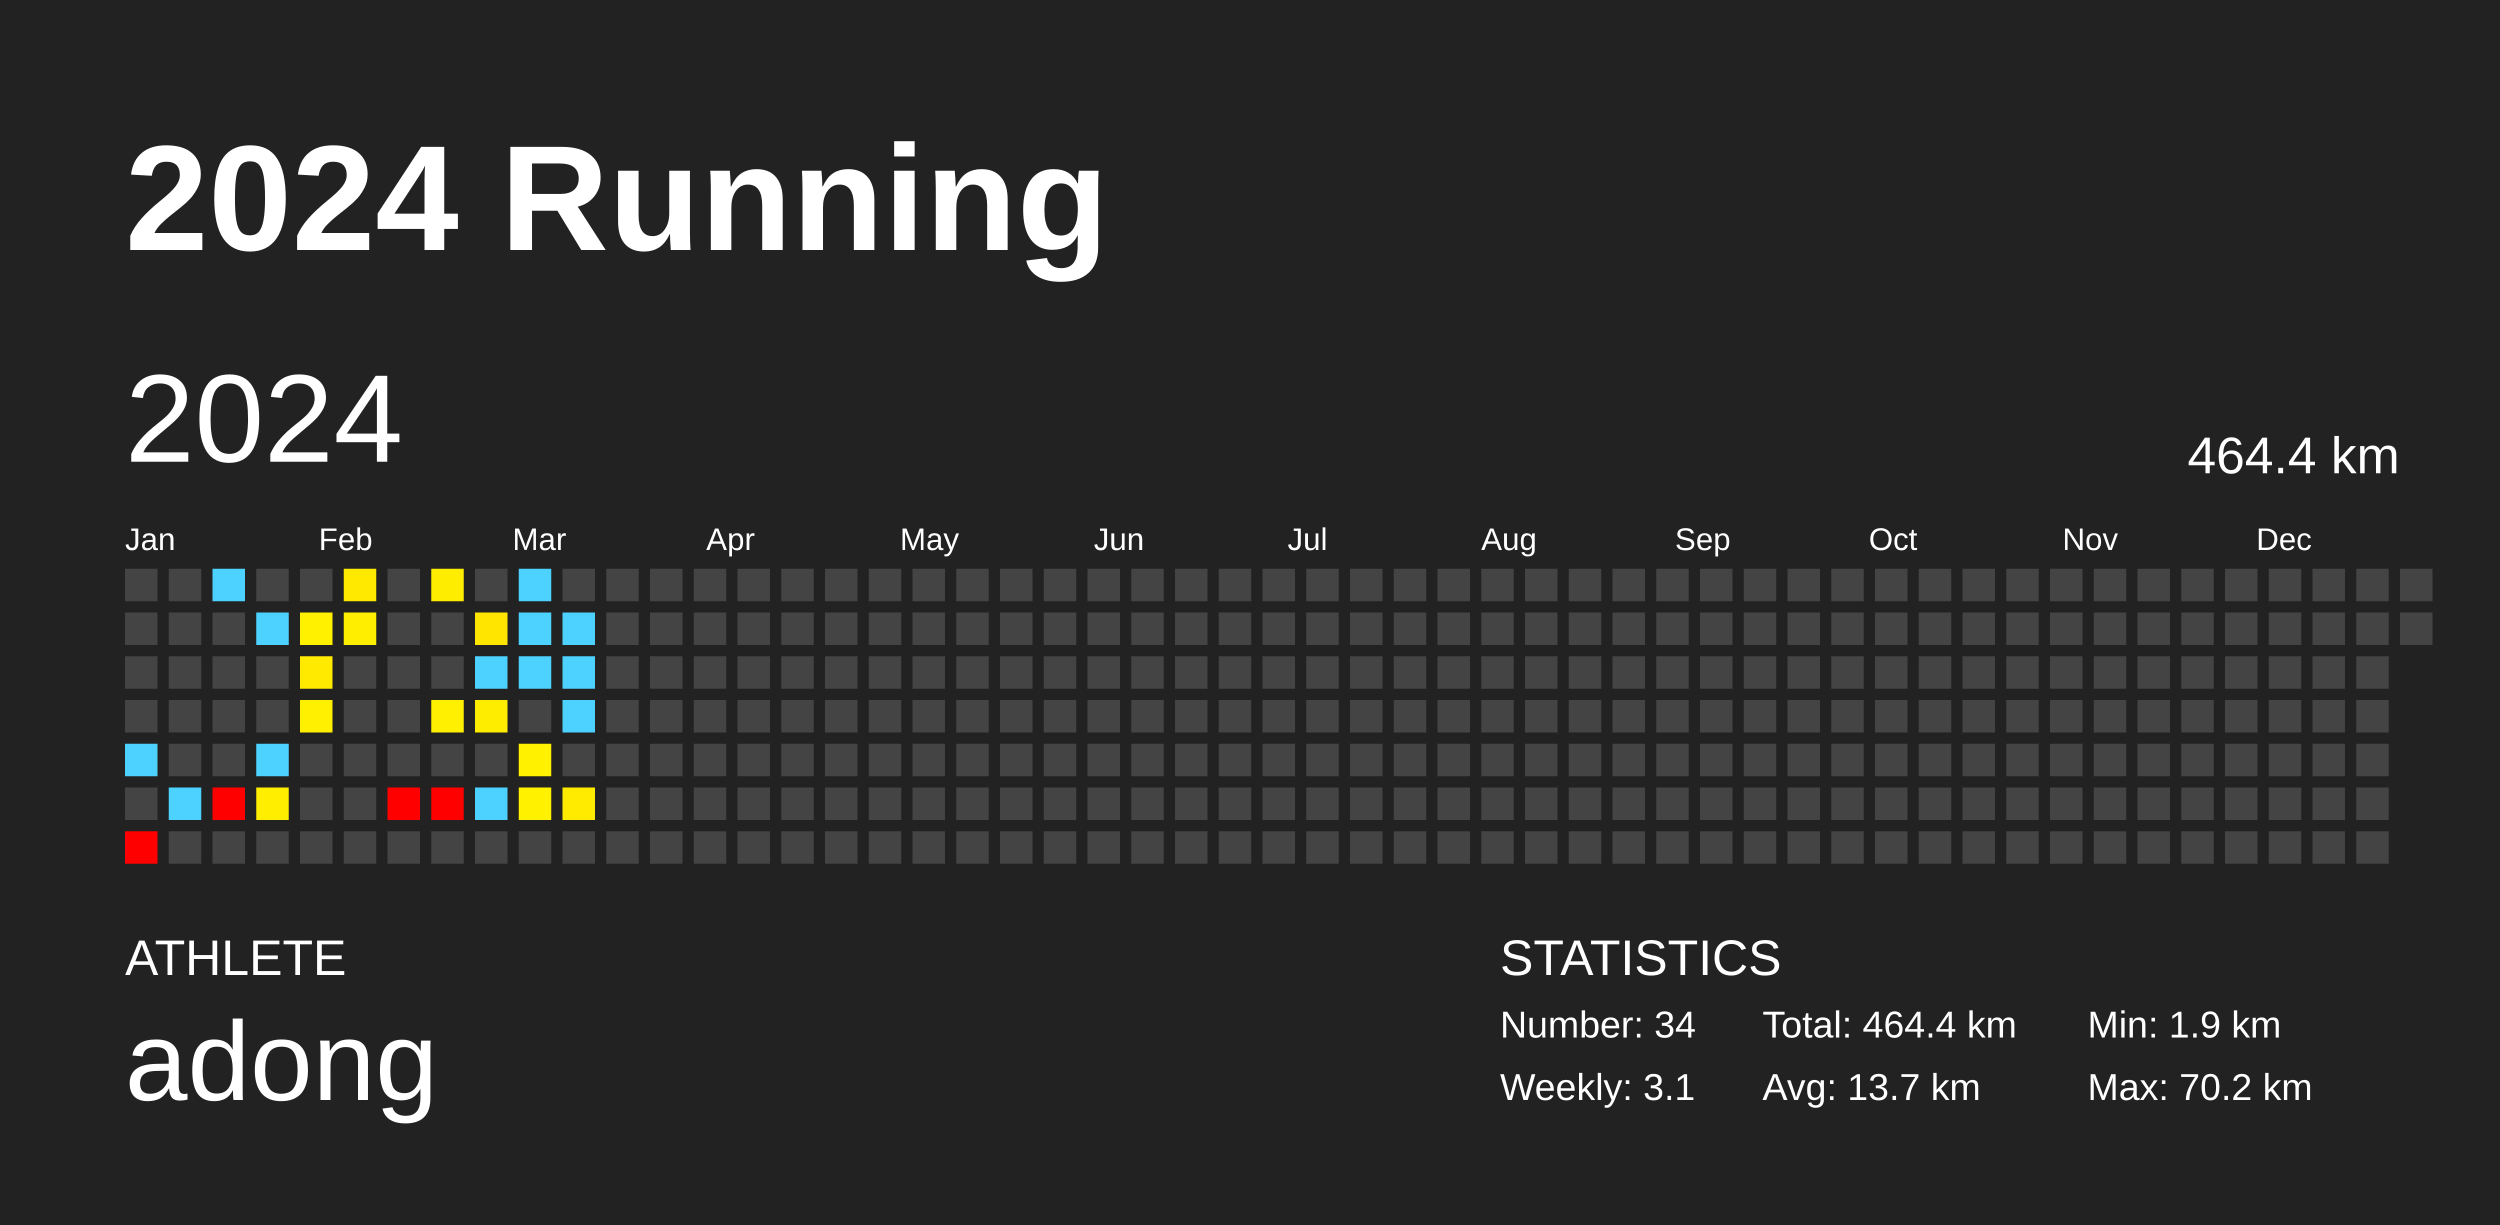
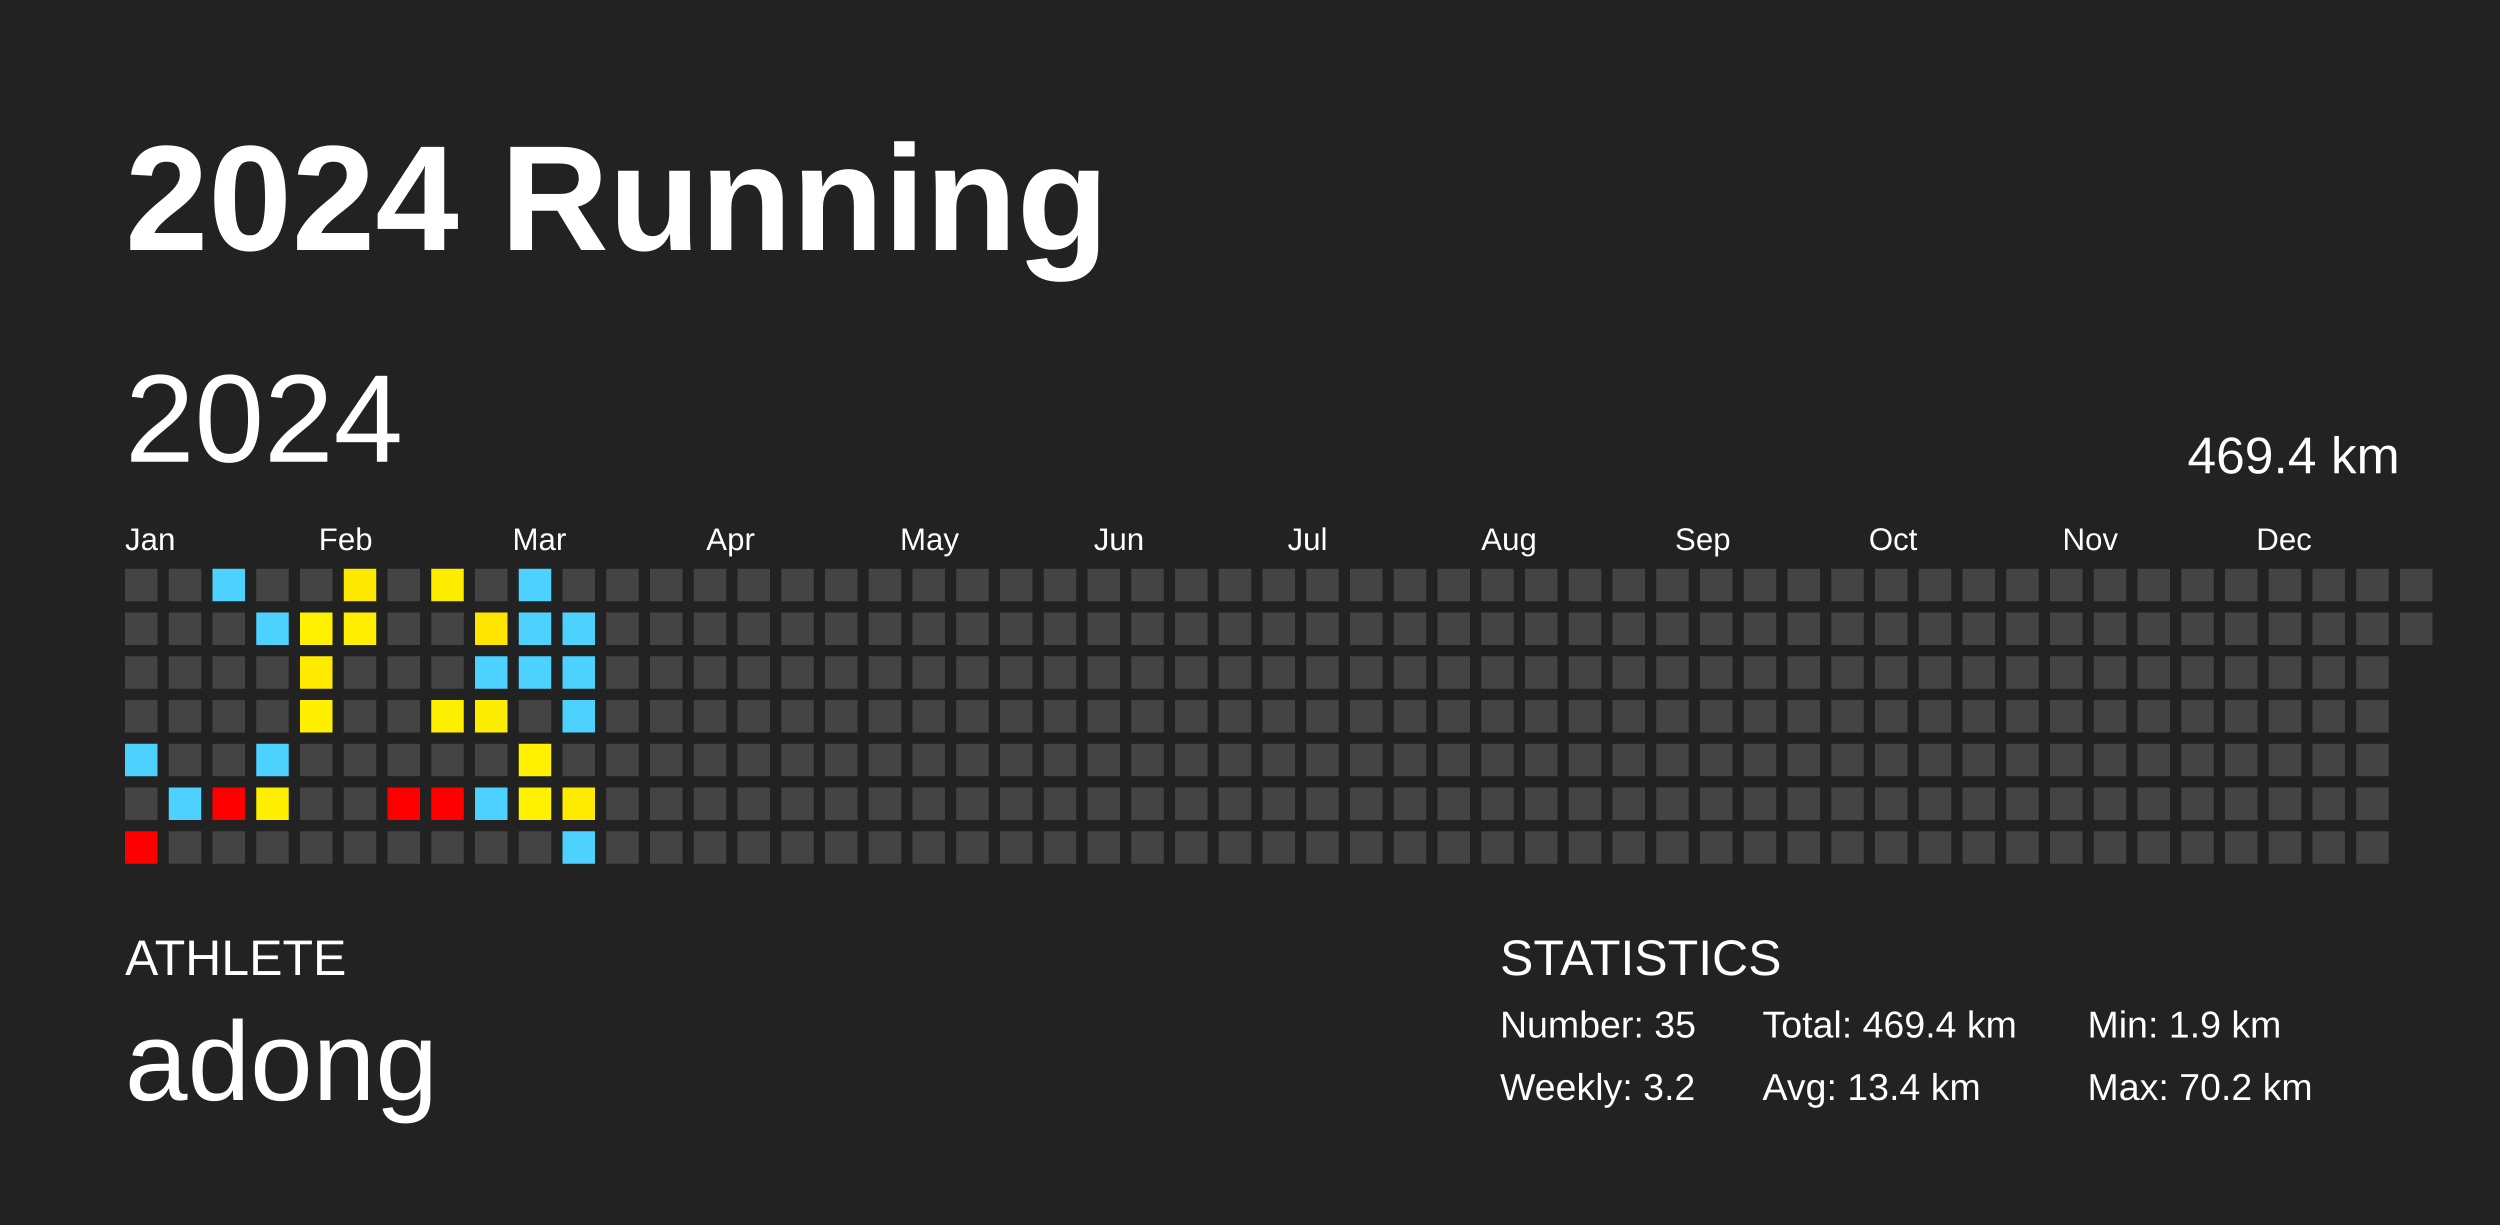
<svg xmlns="http://www.w3.org/2000/svg" baseProfile="full" height="98mm" version="1.1" viewBox="0,0,200,98" width="200mm">
  <defs />
  <rect fill="#222222" height="98" width="200" x="0" y="0" />
  <text fill="#FFFFFF" style="font-size:12px; font-family:Arial; font-weight:bold;" x="10" y="20">2024 Running</text>
  <text fill="#FFFFFF" style="font-size:4px; font-family:Arial" x="10" y="78">ATHLETE</text>
  <text fill="#FFFFFF" style="font-size:9px; font-family:Arial" x="10" y="88">adong</text>
  <text fill="#FFFFFF" style="font-size:4px; font-family:Arial" x="120" y="78">STATISTICS</text>
-   <text fill="#FFFFFF" style="font-size:3px; font-family:Arial" x="120" y="83">Number: 34</text>
-   <text fill="#FFFFFF" style="font-size:3px; font-family:Arial" x="120" y="88">Weekly: 3.1</text>
-   <text fill="#FFFFFF" style="font-size:3px; font-family:Arial" x="141" y="83">Total: 464.4 km</text>
-   <text fill="#FFFFFF" style="font-size:3px; font-family:Arial" x="141" y="88">Avg: 13.7 km</text>
+   <text fill="#FFFFFF" style="font-size:3px; font-family:Arial" x="120" y="83">Number: 35</text>
+   <text fill="#FFFFFF" style="font-size:3px; font-family:Arial" x="120" y="88">Weekly: 3.2</text>
+   <text fill="#FFFFFF" style="font-size:3px; font-family:Arial" x="141" y="83">Total: 469.4 km</text>
+   <text fill="#FFFFFF" style="font-size:3px; font-family:Arial" x="141" y="88">Avg: 13.4 km</text>
  <text fill="#FFFFFF" style="font-size:3px; font-family:Arial" x="167" y="83">Min: 1.9 km</text>
  <text fill="#FFFFFF" style="font-size:3px; font-family:Arial" x="167" y="88">Max: 70.2 km</text>
  <text dominant-baseline="hanging" fill="#FFFFFF" style="font-size:10.0px; font-family:Arial;" x="10" y="30">2024</text>
-   <text dominant-baseline="hanging" fill="#FFFFFF" style="font-size:4.125px; font-family:Arial;" x="175" y="35">464.4 km</text>
+   <text dominant-baseline="hanging" fill="#FFFFFF" style="font-size:4.125px; font-family:Arial;" x="175" y="35">469.4 km</text>
  <text fill="#FFFFFF" style="font-size:2.5px; font-family:Arial" x="10.0" y="44">Jan</text>
  <text fill="#FFFFFF" style="font-size:2.5px; font-family:Arial" x="25.5" y="44">Feb</text>
  <text fill="#FFFFFF" style="font-size:2.5px; font-family:Arial" x="41.0" y="44">Mar</text>
  <text fill="#FFFFFF" style="font-size:2.5px; font-family:Arial" x="56.5" y="44">Apr</text>
  <text fill="#FFFFFF" style="font-size:2.5px; font-family:Arial" x="72.0" y="44">May</text>
  <text fill="#FFFFFF" style="font-size:2.5px; font-family:Arial" x="87.5" y="44">Jun</text>
  <text fill="#FFFFFF" style="font-size:2.5px; font-family:Arial" x="103.0" y="44">Jul</text>
  <text fill="#FFFFFF" style="font-size:2.5px; font-family:Arial" x="118.5" y="44">Aug</text>
  <text fill="#FFFFFF" style="font-size:2.5px; font-family:Arial" x="134.0" y="44">Sep</text>
  <text fill="#FFFFFF" style="font-size:2.5px; font-family:Arial" x="149.5" y="44">Oct</text>
  <text fill="#FFFFFF" style="font-size:2.5px; font-family:Arial" x="165.0" y="44">Nov</text>
  <text fill="#FFFFFF" style="font-size:2.5px; font-family:Arial" x="180.5" y="44">Dec</text>
  <rect fill="#444444" height="2.6" width="2.6" x="10.0" y="45.5" />
  <rect fill="#444444" height="2.6" width="2.6" x="10.0" y="49.0" />
  <rect fill="#444444" height="2.6" width="2.6" x="10.0" y="52.5" />
  <rect fill="#444444" height="2.6" width="2.6" x="10.0" y="56.0" />
  <rect fill="#4dd2ff" height="2.6" width="2.6" x="10.0" y="59.5" />
  <rect fill="#444444" height="2.6" width="2.6" x="10.0" y="63.0" />
  <rect fill="red" height="2.6" width="2.6" x="10.0" y="66.5" />
  <rect fill="#444444" height="2.6" width="2.6" x="13.5" y="45.5" />
  <rect fill="#444444" height="2.6" width="2.6" x="13.5" y="49.0" />
  <rect fill="#444444" height="2.6" width="2.6" x="13.5" y="52.5" />
  <rect fill="#444444" height="2.6" width="2.6" x="13.5" y="56.0" />
  <rect fill="#444444" height="2.6" width="2.6" x="13.5" y="59.5" />
  <rect fill="#4dd2ff" height="2.6" width="2.6" x="13.5" y="63.0" />
  <rect fill="#444444" height="2.6" width="2.6" x="13.5" y="66.5" />
  <rect fill="#4dd2ff" height="2.6" width="2.6" x="17.0" y="45.5" />
  <rect fill="#444444" height="2.6" width="2.6" x="17.0" y="49.0" />
  <rect fill="#444444" height="2.6" width="2.6" x="17.0" y="52.5" />
  <rect fill="#444444" height="2.6" width="2.6" x="17.0" y="56.0" />
  <rect fill="#444444" height="2.6" width="2.6" x="17.0" y="59.5" />
  <rect fill="red" height="2.6" width="2.6" x="17.0" y="63.0" />
  <rect fill="#444444" height="2.6" width="2.6" x="17.0" y="66.5" />
  <rect fill="#444444" height="2.6" width="2.6" x="20.5" y="45.5" />
  <rect fill="#4dd2ff" height="2.6" width="2.6" x="20.5" y="49.0" />
  <rect fill="#444444" height="2.6" width="2.6" x="20.5" y="52.5" />
  <rect fill="#444444" height="2.6" width="2.6" x="20.5" y="56.0" />
  <rect fill="#4dd2ff" height="2.6" width="2.6" x="20.5" y="59.5" />
  <rect fill="#ffee00" height="2.6" width="2.6" x="20.5" y="63.0" />
  <rect fill="#444444" height="2.6" width="2.6" x="20.5" y="66.5" />
  <rect fill="#444444" height="2.6" width="2.6" x="24.0" y="45.5" />
  <rect fill="#fff100" height="2.6" width="2.6" x="24.0" y="49.0" />
  <rect fill="#ffea00" height="2.6" width="2.6" x="24.0" y="52.5" />
  <rect fill="#ffef00" height="2.6" width="2.6" x="24.0" y="56.0" />
  <rect fill="#444444" height="2.6" width="2.6" x="24.0" y="59.5" />
  <rect fill="#444444" height="2.6" width="2.6" x="24.0" y="63.0" />
  <rect fill="#444444" height="2.6" width="2.6" x="24.0" y="66.5" />
  <rect fill="#ffe900" height="2.6" width="2.6" x="27.5" y="45.5" />
  <rect fill="#ffee00" height="2.6" width="2.6" x="27.5" y="49.0" />
  <rect fill="#444444" height="2.6" width="2.6" x="27.5" y="52.5" />
  <rect fill="#444444" height="2.6" width="2.6" x="27.5" y="56.0" />
  <rect fill="#444444" height="2.6" width="2.6" x="27.5" y="59.5" />
  <rect fill="#444444" height="2.6" width="2.6" x="27.5" y="63.0" />
  <rect fill="#444444" height="2.6" width="2.6" x="27.5" y="66.5" />
  <rect fill="#444444" height="2.6" width="2.6" x="31.0" y="45.5" />
  <rect fill="#444444" height="2.6" width="2.6" x="31.0" y="49.0" />
  <rect fill="#444444" height="2.6" width="2.6" x="31.0" y="52.5" />
  <rect fill="#444444" height="2.6" width="2.6" x="31.0" y="56.0" />
  <rect fill="#444444" height="2.6" width="2.6" x="31.0" y="59.5" />
  <rect fill="red" height="2.6" width="2.6" x="31.0" y="63.0" />
  <rect fill="#444444" height="2.6" width="2.6" x="31.0" y="66.5" />
  <rect fill="#ffed00" height="2.6" width="2.6" x="34.5" y="45.5" />
  <rect fill="#444444" height="2.6" width="2.6" x="34.5" y="49.0" />
  <rect fill="#444444" height="2.6" width="2.6" x="34.5" y="52.5" />
  <rect fill="#ffef00" height="2.6" width="2.6" x="34.5" y="56.0" />
  <rect fill="#444444" height="2.6" width="2.6" x="34.5" y="59.5" />
  <rect fill="red" height="2.6" width="2.6" x="34.5" y="63.0" />
  <rect fill="#444444" height="2.6" width="2.6" x="34.5" y="66.5" />
  <rect fill="#444444" height="2.6" width="2.6" x="38.0" y="45.5" />
  <rect fill="#ffe500" height="2.6" width="2.6" x="38.0" y="49.0" />
  <rect fill="#4dd2ff" height="2.6" width="2.6" x="38.0" y="52.5" />
  <rect fill="#ffed00" height="2.6" width="2.6" x="38.0" y="56.0" />
  <rect fill="#444444" height="2.6" width="2.6" x="38.0" y="59.5" />
  <rect fill="#4dd2ff" height="2.6" width="2.6" x="38.0" y="63.0" />
  <rect fill="#444444" height="2.6" width="2.6" x="38.0" y="66.5" />
  <rect fill="#4dd2ff" height="2.6" width="2.6" x="41.5" y="45.5" />
  <rect fill="#4dd2ff" height="2.6" width="2.6" x="41.5" y="49.0" />
  <rect fill="#4dd2ff" height="2.6" width="2.6" x="41.5" y="52.5" />
  <rect fill="#444444" height="2.6" width="2.6" x="41.5" y="56.0" />
  <rect fill="#fff100" height="2.6" width="2.6" x="41.5" y="59.5" />
  <rect fill="#fff100" height="2.6" width="2.6" x="41.5" y="63.0" />
  <rect fill="#444444" height="2.6" width="2.6" x="41.5" y="66.5" />
  <rect fill="#444444" height="2.6" width="2.6" x="45.0" y="45.5" />
  <rect fill="#4dd2ff" height="2.6" width="2.6" x="45.0" y="49.0" />
  <rect fill="#4dd2ff" height="2.6" width="2.6" x="45.0" y="52.5" />
  <rect fill="#4dd2ff" height="2.6" width="2.6" x="45.0" y="56.0" />
  <rect fill="#444444" height="2.6" width="2.6" x="45.0" y="59.5" />
  <rect fill="#ffeb00" height="2.6" width="2.6" x="45.0" y="63.0" />
-   <rect fill="#444444" height="2.6" width="2.6" x="45.0" y="66.5" />
+   <rect fill="#4dd2ff" height="2.6" width="2.6" x="45.0" y="66.5" />
  <rect fill="#444444" height="2.6" width="2.6" x="48.5" y="45.5" />
  <rect fill="#444444" height="2.6" width="2.6" x="48.5" y="49.0" />
  <rect fill="#444444" height="2.6" width="2.6" x="48.5" y="52.5" />
  <rect fill="#444444" height="2.6" width="2.6" x="48.5" y="56.0" />
  <rect fill="#444444" height="2.6" width="2.6" x="48.5" y="59.5" />
  <rect fill="#444444" height="2.6" width="2.6" x="48.5" y="63.0" />
  <rect fill="#444444" height="2.6" width="2.6" x="48.5" y="66.5" />
  <rect fill="#444444" height="2.6" width="2.6" x="52.0" y="45.5" />
  <rect fill="#444444" height="2.6" width="2.6" x="52.0" y="49.0" />
  <rect fill="#444444" height="2.6" width="2.6" x="52.0" y="52.5" />
  <rect fill="#444444" height="2.6" width="2.6" x="52.0" y="56.0" />
  <rect fill="#444444" height="2.6" width="2.6" x="52.0" y="59.5" />
  <rect fill="#444444" height="2.6" width="2.6" x="52.0" y="63.0" />
  <rect fill="#444444" height="2.6" width="2.6" x="52.0" y="66.5" />
  <rect fill="#444444" height="2.6" width="2.6" x="55.5" y="45.5" />
  <rect fill="#444444" height="2.6" width="2.6" x="55.5" y="49.0" />
  <rect fill="#444444" height="2.6" width="2.6" x="55.5" y="52.5" />
  <rect fill="#444444" height="2.6" width="2.6" x="55.5" y="56.0" />
  <rect fill="#444444" height="2.6" width="2.6" x="55.5" y="59.5" />
  <rect fill="#444444" height="2.6" width="2.6" x="55.5" y="63.0" />
  <rect fill="#444444" height="2.6" width="2.6" x="55.5" y="66.5" />
  <rect fill="#444444" height="2.6" width="2.6" x="59.0" y="45.5" />
  <rect fill="#444444" height="2.6" width="2.6" x="59.0" y="49.0" />
  <rect fill="#444444" height="2.6" width="2.6" x="59.0" y="52.5" />
  <rect fill="#444444" height="2.6" width="2.6" x="59.0" y="56.0" />
  <rect fill="#444444" height="2.6" width="2.6" x="59.0" y="59.5" />
  <rect fill="#444444" height="2.6" width="2.6" x="59.0" y="63.0" />
  <rect fill="#444444" height="2.6" width="2.6" x="59.0" y="66.5" />
  <rect fill="#444444" height="2.6" width="2.6" x="62.5" y="45.5" />
  <rect fill="#444444" height="2.6" width="2.6" x="62.5" y="49.0" />
  <rect fill="#444444" height="2.6" width="2.6" x="62.5" y="52.5" />
  <rect fill="#444444" height="2.6" width="2.6" x="62.5" y="56.0" />
  <rect fill="#444444" height="2.6" width="2.6" x="62.5" y="59.5" />
  <rect fill="#444444" height="2.6" width="2.6" x="62.5" y="63.0" />
  <rect fill="#444444" height="2.6" width="2.6" x="62.5" y="66.5" />
  <rect fill="#444444" height="2.6" width="2.6" x="66.0" y="45.5" />
  <rect fill="#444444" height="2.6" width="2.6" x="66.0" y="49.0" />
  <rect fill="#444444" height="2.6" width="2.6" x="66.0" y="52.5" />
  <rect fill="#444444" height="2.6" width="2.6" x="66.0" y="56.0" />
  <rect fill="#444444" height="2.6" width="2.6" x="66.0" y="59.5" />
  <rect fill="#444444" height="2.6" width="2.6" x="66.0" y="63.0" />
  <rect fill="#444444" height="2.6" width="2.6" x="66.0" y="66.5" />
  <rect fill="#444444" height="2.6" width="2.6" x="69.5" y="45.5" />
  <rect fill="#444444" height="2.6" width="2.6" x="69.5" y="49.0" />
  <rect fill="#444444" height="2.6" width="2.6" x="69.5" y="52.5" />
  <rect fill="#444444" height="2.6" width="2.6" x="69.5" y="56.0" />
  <rect fill="#444444" height="2.6" width="2.6" x="69.5" y="59.5" />
  <rect fill="#444444" height="2.6" width="2.6" x="69.5" y="63.0" />
  <rect fill="#444444" height="2.6" width="2.6" x="69.5" y="66.5" />
  <rect fill="#444444" height="2.6" width="2.6" x="73.0" y="45.5" />
  <rect fill="#444444" height="2.6" width="2.6" x="73.0" y="49.0" />
  <rect fill="#444444" height="2.6" width="2.6" x="73.0" y="52.5" />
  <rect fill="#444444" height="2.6" width="2.6" x="73.0" y="56.0" />
  <rect fill="#444444" height="2.6" width="2.6" x="73.0" y="59.5" />
  <rect fill="#444444" height="2.6" width="2.6" x="73.0" y="63.0" />
  <rect fill="#444444" height="2.6" width="2.6" x="73.0" y="66.5" />
  <rect fill="#444444" height="2.6" width="2.6" x="76.5" y="45.5" />
  <rect fill="#444444" height="2.6" width="2.6" x="76.5" y="49.0" />
  <rect fill="#444444" height="2.6" width="2.6" x="76.5" y="52.5" />
  <rect fill="#444444" height="2.6" width="2.6" x="76.5" y="56.0" />
  <rect fill="#444444" height="2.6" width="2.6" x="76.5" y="59.5" />
  <rect fill="#444444" height="2.6" width="2.6" x="76.5" y="63.0" />
  <rect fill="#444444" height="2.6" width="2.6" x="76.5" y="66.5" />
  <rect fill="#444444" height="2.6" width="2.6" x="80.0" y="45.5" />
  <rect fill="#444444" height="2.6" width="2.6" x="80.0" y="49.0" />
  <rect fill="#444444" height="2.6" width="2.6" x="80.0" y="52.5" />
  <rect fill="#444444" height="2.6" width="2.6" x="80.0" y="56.0" />
  <rect fill="#444444" height="2.6" width="2.6" x="80.0" y="59.5" />
  <rect fill="#444444" height="2.6" width="2.6" x="80.0" y="63.0" />
  <rect fill="#444444" height="2.6" width="2.6" x="80.0" y="66.5" />
  <rect fill="#444444" height="2.6" width="2.6" x="83.5" y="45.5" />
  <rect fill="#444444" height="2.6" width="2.6" x="83.5" y="49.0" />
  <rect fill="#444444" height="2.6" width="2.6" x="83.5" y="52.5" />
  <rect fill="#444444" height="2.6" width="2.6" x="83.5" y="56.0" />
  <rect fill="#444444" height="2.6" width="2.6" x="83.5" y="59.5" />
  <rect fill="#444444" height="2.6" width="2.6" x="83.5" y="63.0" />
  <rect fill="#444444" height="2.6" width="2.6" x="83.5" y="66.5" />
  <rect fill="#444444" height="2.6" width="2.6" x="87.0" y="45.5" />
  <rect fill="#444444" height="2.6" width="2.6" x="87.0" y="49.0" />
  <rect fill="#444444" height="2.6" width="2.6" x="87.0" y="52.5" />
  <rect fill="#444444" height="2.6" width="2.6" x="87.0" y="56.0" />
  <rect fill="#444444" height="2.6" width="2.6" x="87.0" y="59.5" />
  <rect fill="#444444" height="2.6" width="2.6" x="87.0" y="63.0" />
  <rect fill="#444444" height="2.6" width="2.6" x="87.0" y="66.5" />
  <rect fill="#444444" height="2.6" width="2.6" x="90.5" y="45.5" />
  <rect fill="#444444" height="2.6" width="2.6" x="90.5" y="49.0" />
  <rect fill="#444444" height="2.6" width="2.6" x="90.5" y="52.5" />
  <rect fill="#444444" height="2.6" width="2.6" x="90.5" y="56.0" />
  <rect fill="#444444" height="2.6" width="2.6" x="90.5" y="59.5" />
  <rect fill="#444444" height="2.6" width="2.6" x="90.5" y="63.0" />
  <rect fill="#444444" height="2.6" width="2.6" x="90.5" y="66.5" />
  <rect fill="#444444" height="2.6" width="2.6" x="94.0" y="45.5" />
  <rect fill="#444444" height="2.6" width="2.6" x="94.0" y="49.0" />
  <rect fill="#444444" height="2.6" width="2.6" x="94.0" y="52.5" />
  <rect fill="#444444" height="2.6" width="2.6" x="94.0" y="56.0" />
  <rect fill="#444444" height="2.6" width="2.6" x="94.0" y="59.5" />
  <rect fill="#444444" height="2.6" width="2.6" x="94.0" y="63.0" />
  <rect fill="#444444" height="2.6" width="2.6" x="94.0" y="66.5" />
  <rect fill="#444444" height="2.6" width="2.6" x="97.5" y="45.5" />
  <rect fill="#444444" height="2.6" width="2.6" x="97.5" y="49.0" />
  <rect fill="#444444" height="2.6" width="2.6" x="97.5" y="52.5" />
  <rect fill="#444444" height="2.6" width="2.6" x="97.5" y="56.0" />
  <rect fill="#444444" height="2.6" width="2.6" x="97.5" y="59.5" />
  <rect fill="#444444" height="2.6" width="2.6" x="97.5" y="63.0" />
  <rect fill="#444444" height="2.6" width="2.6" x="97.5" y="66.5" />
  <rect fill="#444444" height="2.6" width="2.6" x="101.0" y="45.5" />
  <rect fill="#444444" height="2.6" width="2.6" x="101.0" y="49.0" />
  <rect fill="#444444" height="2.6" width="2.6" x="101.0" y="52.5" />
  <rect fill="#444444" height="2.6" width="2.6" x="101.0" y="56.0" />
  <rect fill="#444444" height="2.6" width="2.6" x="101.0" y="59.5" />
  <rect fill="#444444" height="2.6" width="2.6" x="101.0" y="63.0" />
  <rect fill="#444444" height="2.6" width="2.6" x="101.0" y="66.5" />
  <rect fill="#444444" height="2.6" width="2.6" x="104.5" y="45.5" />
  <rect fill="#444444" height="2.6" width="2.6" x="104.5" y="49.0" />
  <rect fill="#444444" height="2.6" width="2.6" x="104.5" y="52.5" />
  <rect fill="#444444" height="2.6" width="2.6" x="104.5" y="56.0" />
  <rect fill="#444444" height="2.6" width="2.6" x="104.5" y="59.5" />
  <rect fill="#444444" height="2.6" width="2.6" x="104.5" y="63.0" />
  <rect fill="#444444" height="2.6" width="2.6" x="104.5" y="66.5" />
  <rect fill="#444444" height="2.6" width="2.6" x="108.0" y="45.5" />
  <rect fill="#444444" height="2.6" width="2.6" x="108.0" y="49.0" />
  <rect fill="#444444" height="2.6" width="2.6" x="108.0" y="52.5" />
  <rect fill="#444444" height="2.6" width="2.6" x="108.0" y="56.0" />
  <rect fill="#444444" height="2.6" width="2.6" x="108.0" y="59.5" />
  <rect fill="#444444" height="2.6" width="2.6" x="108.0" y="63.0" />
  <rect fill="#444444" height="2.6" width="2.6" x="108.0" y="66.5" />
  <rect fill="#444444" height="2.6" width="2.6" x="111.5" y="45.5" />
  <rect fill="#444444" height="2.6" width="2.6" x="111.5" y="49.0" />
  <rect fill="#444444" height="2.6" width="2.6" x="111.5" y="52.5" />
  <rect fill="#444444" height="2.6" width="2.6" x="111.5" y="56.0" />
  <rect fill="#444444" height="2.6" width="2.6" x="111.5" y="59.5" />
  <rect fill="#444444" height="2.6" width="2.6" x="111.5" y="63.0" />
  <rect fill="#444444" height="2.6" width="2.6" x="111.5" y="66.5" />
  <rect fill="#444444" height="2.6" width="2.6" x="115.0" y="45.5" />
  <rect fill="#444444" height="2.6" width="2.6" x="115.0" y="49.0" />
  <rect fill="#444444" height="2.6" width="2.6" x="115.0" y="52.5" />
  <rect fill="#444444" height="2.6" width="2.6" x="115.0" y="56.0" />
  <rect fill="#444444" height="2.6" width="2.6" x="115.0" y="59.5" />
  <rect fill="#444444" height="2.6" width="2.6" x="115.0" y="63.0" />
  <rect fill="#444444" height="2.6" width="2.6" x="115.0" y="66.5" />
  <rect fill="#444444" height="2.6" width="2.6" x="118.5" y="45.5" />
  <rect fill="#444444" height="2.6" width="2.6" x="118.5" y="49.0" />
  <rect fill="#444444" height="2.6" width="2.6" x="118.5" y="52.5" />
  <rect fill="#444444" height="2.6" width="2.6" x="118.5" y="56.0" />
  <rect fill="#444444" height="2.6" width="2.6" x="118.5" y="59.5" />
  <rect fill="#444444" height="2.6" width="2.6" x="118.5" y="63.0" />
  <rect fill="#444444" height="2.6" width="2.6" x="118.5" y="66.5" />
  <rect fill="#444444" height="2.6" width="2.6" x="122.0" y="45.5" />
  <rect fill="#444444" height="2.6" width="2.6" x="122.0" y="49.0" />
  <rect fill="#444444" height="2.6" width="2.6" x="122.0" y="52.5" />
  <rect fill="#444444" height="2.6" width="2.6" x="122.0" y="56.0" />
  <rect fill="#444444" height="2.6" width="2.6" x="122.0" y="59.5" />
  <rect fill="#444444" height="2.6" width="2.6" x="122.0" y="63.0" />
  <rect fill="#444444" height="2.6" width="2.6" x="122.0" y="66.5" />
  <rect fill="#444444" height="2.6" width="2.6" x="125.5" y="45.5" />
  <rect fill="#444444" height="2.6" width="2.6" x="125.5" y="49.0" />
  <rect fill="#444444" height="2.6" width="2.6" x="125.5" y="52.5" />
  <rect fill="#444444" height="2.6" width="2.6" x="125.5" y="56.0" />
  <rect fill="#444444" height="2.6" width="2.6" x="125.5" y="59.5" />
  <rect fill="#444444" height="2.6" width="2.6" x="125.5" y="63.0" />
  <rect fill="#444444" height="2.6" width="2.6" x="125.5" y="66.5" />
  <rect fill="#444444" height="2.6" width="2.6" x="129.0" y="45.5" />
  <rect fill="#444444" height="2.6" width="2.6" x="129.0" y="49.0" />
  <rect fill="#444444" height="2.6" width="2.6" x="129.0" y="52.5" />
  <rect fill="#444444" height="2.6" width="2.6" x="129.0" y="56.0" />
  <rect fill="#444444" height="2.6" width="2.6" x="129.0" y="59.5" />
  <rect fill="#444444" height="2.6" width="2.6" x="129.0" y="63.0" />
  <rect fill="#444444" height="2.6" width="2.6" x="129.0" y="66.5" />
  <rect fill="#444444" height="2.6" width="2.6" x="132.5" y="45.5" />
  <rect fill="#444444" height="2.6" width="2.6" x="132.5" y="49.0" />
  <rect fill="#444444" height="2.6" width="2.6" x="132.5" y="52.5" />
  <rect fill="#444444" height="2.6" width="2.6" x="132.5" y="56.0" />
  <rect fill="#444444" height="2.6" width="2.6" x="132.5" y="59.5" />
  <rect fill="#444444" height="2.6" width="2.6" x="132.5" y="63.0" />
  <rect fill="#444444" height="2.6" width="2.6" x="132.5" y="66.5" />
  <rect fill="#444444" height="2.6" width="2.6" x="136.0" y="45.5" />
  <rect fill="#444444" height="2.6" width="2.6" x="136.0" y="49.0" />
  <rect fill="#444444" height="2.6" width="2.6" x="136.0" y="52.5" />
  <rect fill="#444444" height="2.6" width="2.6" x="136.0" y="56.0" />
  <rect fill="#444444" height="2.6" width="2.6" x="136.0" y="59.5" />
  <rect fill="#444444" height="2.6" width="2.6" x="136.0" y="63.0" />
  <rect fill="#444444" height="2.6" width="2.6" x="136.0" y="66.5" />
  <rect fill="#444444" height="2.6" width="2.6" x="139.5" y="45.5" />
  <rect fill="#444444" height="2.6" width="2.6" x="139.5" y="49.0" />
  <rect fill="#444444" height="2.6" width="2.6" x="139.5" y="52.5" />
  <rect fill="#444444" height="2.6" width="2.6" x="139.5" y="56.0" />
  <rect fill="#444444" height="2.6" width="2.6" x="139.5" y="59.5" />
  <rect fill="#444444" height="2.6" width="2.6" x="139.5" y="63.0" />
  <rect fill="#444444" height="2.6" width="2.6" x="139.5" y="66.5" />
  <rect fill="#444444" height="2.6" width="2.6" x="143.0" y="45.5" />
  <rect fill="#444444" height="2.6" width="2.6" x="143.0" y="49.0" />
  <rect fill="#444444" height="2.6" width="2.6" x="143.0" y="52.5" />
  <rect fill="#444444" height="2.6" width="2.6" x="143.0" y="56.0" />
  <rect fill="#444444" height="2.6" width="2.6" x="143.0" y="59.5" />
  <rect fill="#444444" height="2.6" width="2.6" x="143.0" y="63.0" />
  <rect fill="#444444" height="2.6" width="2.6" x="143.0" y="66.5" />
  <rect fill="#444444" height="2.6" width="2.6" x="146.5" y="45.5" />
  <rect fill="#444444" height="2.6" width="2.6" x="146.5" y="49.0" />
  <rect fill="#444444" height="2.6" width="2.6" x="146.5" y="52.5" />
  <rect fill="#444444" height="2.6" width="2.6" x="146.5" y="56.0" />
  <rect fill="#444444" height="2.6" width="2.6" x="146.5" y="59.5" />
  <rect fill="#444444" height="2.6" width="2.6" x="146.5" y="63.0" />
  <rect fill="#444444" height="2.6" width="2.6" x="146.5" y="66.5" />
  <rect fill="#444444" height="2.6" width="2.6" x="150.0" y="45.5" />
  <rect fill="#444444" height="2.6" width="2.6" x="150.0" y="49.0" />
  <rect fill="#444444" height="2.6" width="2.6" x="150.0" y="52.5" />
  <rect fill="#444444" height="2.6" width="2.6" x="150.0" y="56.0" />
  <rect fill="#444444" height="2.6" width="2.6" x="150.0" y="59.5" />
  <rect fill="#444444" height="2.6" width="2.6" x="150.0" y="63.0" />
  <rect fill="#444444" height="2.6" width="2.6" x="150.0" y="66.5" />
  <rect fill="#444444" height="2.6" width="2.6" x="153.5" y="45.5" />
  <rect fill="#444444" height="2.6" width="2.6" x="153.5" y="49.0" />
  <rect fill="#444444" height="2.6" width="2.6" x="153.5" y="52.5" />
  <rect fill="#444444" height="2.6" width="2.6" x="153.5" y="56.0" />
  <rect fill="#444444" height="2.6" width="2.6" x="153.5" y="59.5" />
  <rect fill="#444444" height="2.6" width="2.6" x="153.5" y="63.0" />
  <rect fill="#444444" height="2.6" width="2.6" x="153.5" y="66.5" />
  <rect fill="#444444" height="2.6" width="2.6" x="157.0" y="45.5" />
  <rect fill="#444444" height="2.6" width="2.6" x="157.0" y="49.0" />
  <rect fill="#444444" height="2.6" width="2.6" x="157.0" y="52.5" />
  <rect fill="#444444" height="2.6" width="2.6" x="157.0" y="56.0" />
  <rect fill="#444444" height="2.6" width="2.6" x="157.0" y="59.5" />
  <rect fill="#444444" height="2.6" width="2.6" x="157.0" y="63.0" />
  <rect fill="#444444" height="2.6" width="2.6" x="157.0" y="66.5" />
  <rect fill="#444444" height="2.6" width="2.6" x="160.5" y="45.5" />
  <rect fill="#444444" height="2.6" width="2.6" x="160.5" y="49.0" />
  <rect fill="#444444" height="2.6" width="2.6" x="160.5" y="52.5" />
  <rect fill="#444444" height="2.6" width="2.6" x="160.5" y="56.0" />
  <rect fill="#444444" height="2.6" width="2.6" x="160.5" y="59.5" />
  <rect fill="#444444" height="2.6" width="2.6" x="160.5" y="63.0" />
  <rect fill="#444444" height="2.6" width="2.6" x="160.5" y="66.5" />
  <rect fill="#444444" height="2.6" width="2.6" x="164.0" y="45.5" />
  <rect fill="#444444" height="2.6" width="2.6" x="164.0" y="49.0" />
  <rect fill="#444444" height="2.6" width="2.6" x="164.0" y="52.5" />
  <rect fill="#444444" height="2.6" width="2.6" x="164.0" y="56.0" />
  <rect fill="#444444" height="2.6" width="2.6" x="164.0" y="59.5" />
  <rect fill="#444444" height="2.6" width="2.6" x="164.0" y="63.0" />
  <rect fill="#444444" height="2.6" width="2.6" x="164.0" y="66.5" />
  <rect fill="#444444" height="2.6" width="2.6" x="167.5" y="45.5" />
  <rect fill="#444444" height="2.6" width="2.6" x="167.5" y="49.0" />
  <rect fill="#444444" height="2.6" width="2.6" x="167.5" y="52.5" />
  <rect fill="#444444" height="2.6" width="2.6" x="167.5" y="56.0" />
  <rect fill="#444444" height="2.6" width="2.6" x="167.5" y="59.5" />
  <rect fill="#444444" height="2.6" width="2.6" x="167.5" y="63.0" />
  <rect fill="#444444" height="2.6" width="2.6" x="167.5" y="66.5" />
  <rect fill="#444444" height="2.6" width="2.6" x="171.0" y="45.5" />
  <rect fill="#444444" height="2.6" width="2.6" x="171.0" y="49.0" />
  <rect fill="#444444" height="2.6" width="2.6" x="171.0" y="52.5" />
  <rect fill="#444444" height="2.6" width="2.6" x="171.0" y="56.0" />
  <rect fill="#444444" height="2.6" width="2.6" x="171.0" y="59.5" />
  <rect fill="#444444" height="2.6" width="2.6" x="171.0" y="63.0" />
  <rect fill="#444444" height="2.6" width="2.6" x="171.0" y="66.5" />
  <rect fill="#444444" height="2.6" width="2.6" x="174.5" y="45.5" />
  <rect fill="#444444" height="2.6" width="2.6" x="174.5" y="49.0" />
  <rect fill="#444444" height="2.6" width="2.6" x="174.5" y="52.5" />
  <rect fill="#444444" height="2.6" width="2.6" x="174.5" y="56.0" />
  <rect fill="#444444" height="2.6" width="2.6" x="174.5" y="59.5" />
  <rect fill="#444444" height="2.6" width="2.6" x="174.5" y="63.0" />
  <rect fill="#444444" height="2.6" width="2.6" x="174.5" y="66.5" />
  <rect fill="#444444" height="2.6" width="2.6" x="178.0" y="45.5" />
  <rect fill="#444444" height="2.6" width="2.6" x="178.0" y="49.0" />
  <rect fill="#444444" height="2.6" width="2.6" x="178.0" y="52.5" />
  <rect fill="#444444" height="2.6" width="2.6" x="178.0" y="56.0" />
  <rect fill="#444444" height="2.6" width="2.6" x="178.0" y="59.5" />
  <rect fill="#444444" height="2.6" width="2.6" x="178.0" y="63.0" />
  <rect fill="#444444" height="2.6" width="2.6" x="178.0" y="66.5" />
  <rect fill="#444444" height="2.6" width="2.6" x="181.5" y="45.5" />
  <rect fill="#444444" height="2.6" width="2.6" x="181.5" y="49.0" />
  <rect fill="#444444" height="2.6" width="2.6" x="181.5" y="52.5" />
  <rect fill="#444444" height="2.6" width="2.6" x="181.5" y="56.0" />
  <rect fill="#444444" height="2.6" width="2.6" x="181.5" y="59.5" />
  <rect fill="#444444" height="2.6" width="2.6" x="181.5" y="63.0" />
  <rect fill="#444444" height="2.6" width="2.6" x="181.5" y="66.5" />
  <rect fill="#444444" height="2.6" width="2.6" x="185.0" y="45.5" />
  <rect fill="#444444" height="2.6" width="2.6" x="185.0" y="49.0" />
  <rect fill="#444444" height="2.6" width="2.6" x="185.0" y="52.5" />
  <rect fill="#444444" height="2.6" width="2.6" x="185.0" y="56.0" />
  <rect fill="#444444" height="2.6" width="2.6" x="185.0" y="59.5" />
  <rect fill="#444444" height="2.6" width="2.6" x="185.0" y="63.0" />
  <rect fill="#444444" height="2.6" width="2.6" x="185.0" y="66.5" />
  <rect fill="#444444" height="2.6" width="2.6" x="188.5" y="45.5" />
  <rect fill="#444444" height="2.6" width="2.6" x="188.5" y="49.0" />
  <rect fill="#444444" height="2.6" width="2.6" x="188.5" y="52.5" />
  <rect fill="#444444" height="2.6" width="2.6" x="188.5" y="56.0" />
  <rect fill="#444444" height="2.6" width="2.6" x="188.5" y="59.5" />
  <rect fill="#444444" height="2.6" width="2.6" x="188.5" y="63.0" />
  <rect fill="#444444" height="2.6" width="2.6" x="188.5" y="66.5" />
  <rect fill="#444444" height="2.6" width="2.6" x="192.0" y="45.5" />
  <rect fill="#444444" height="2.6" width="2.6" x="192.0" y="49.0" />
</svg>
